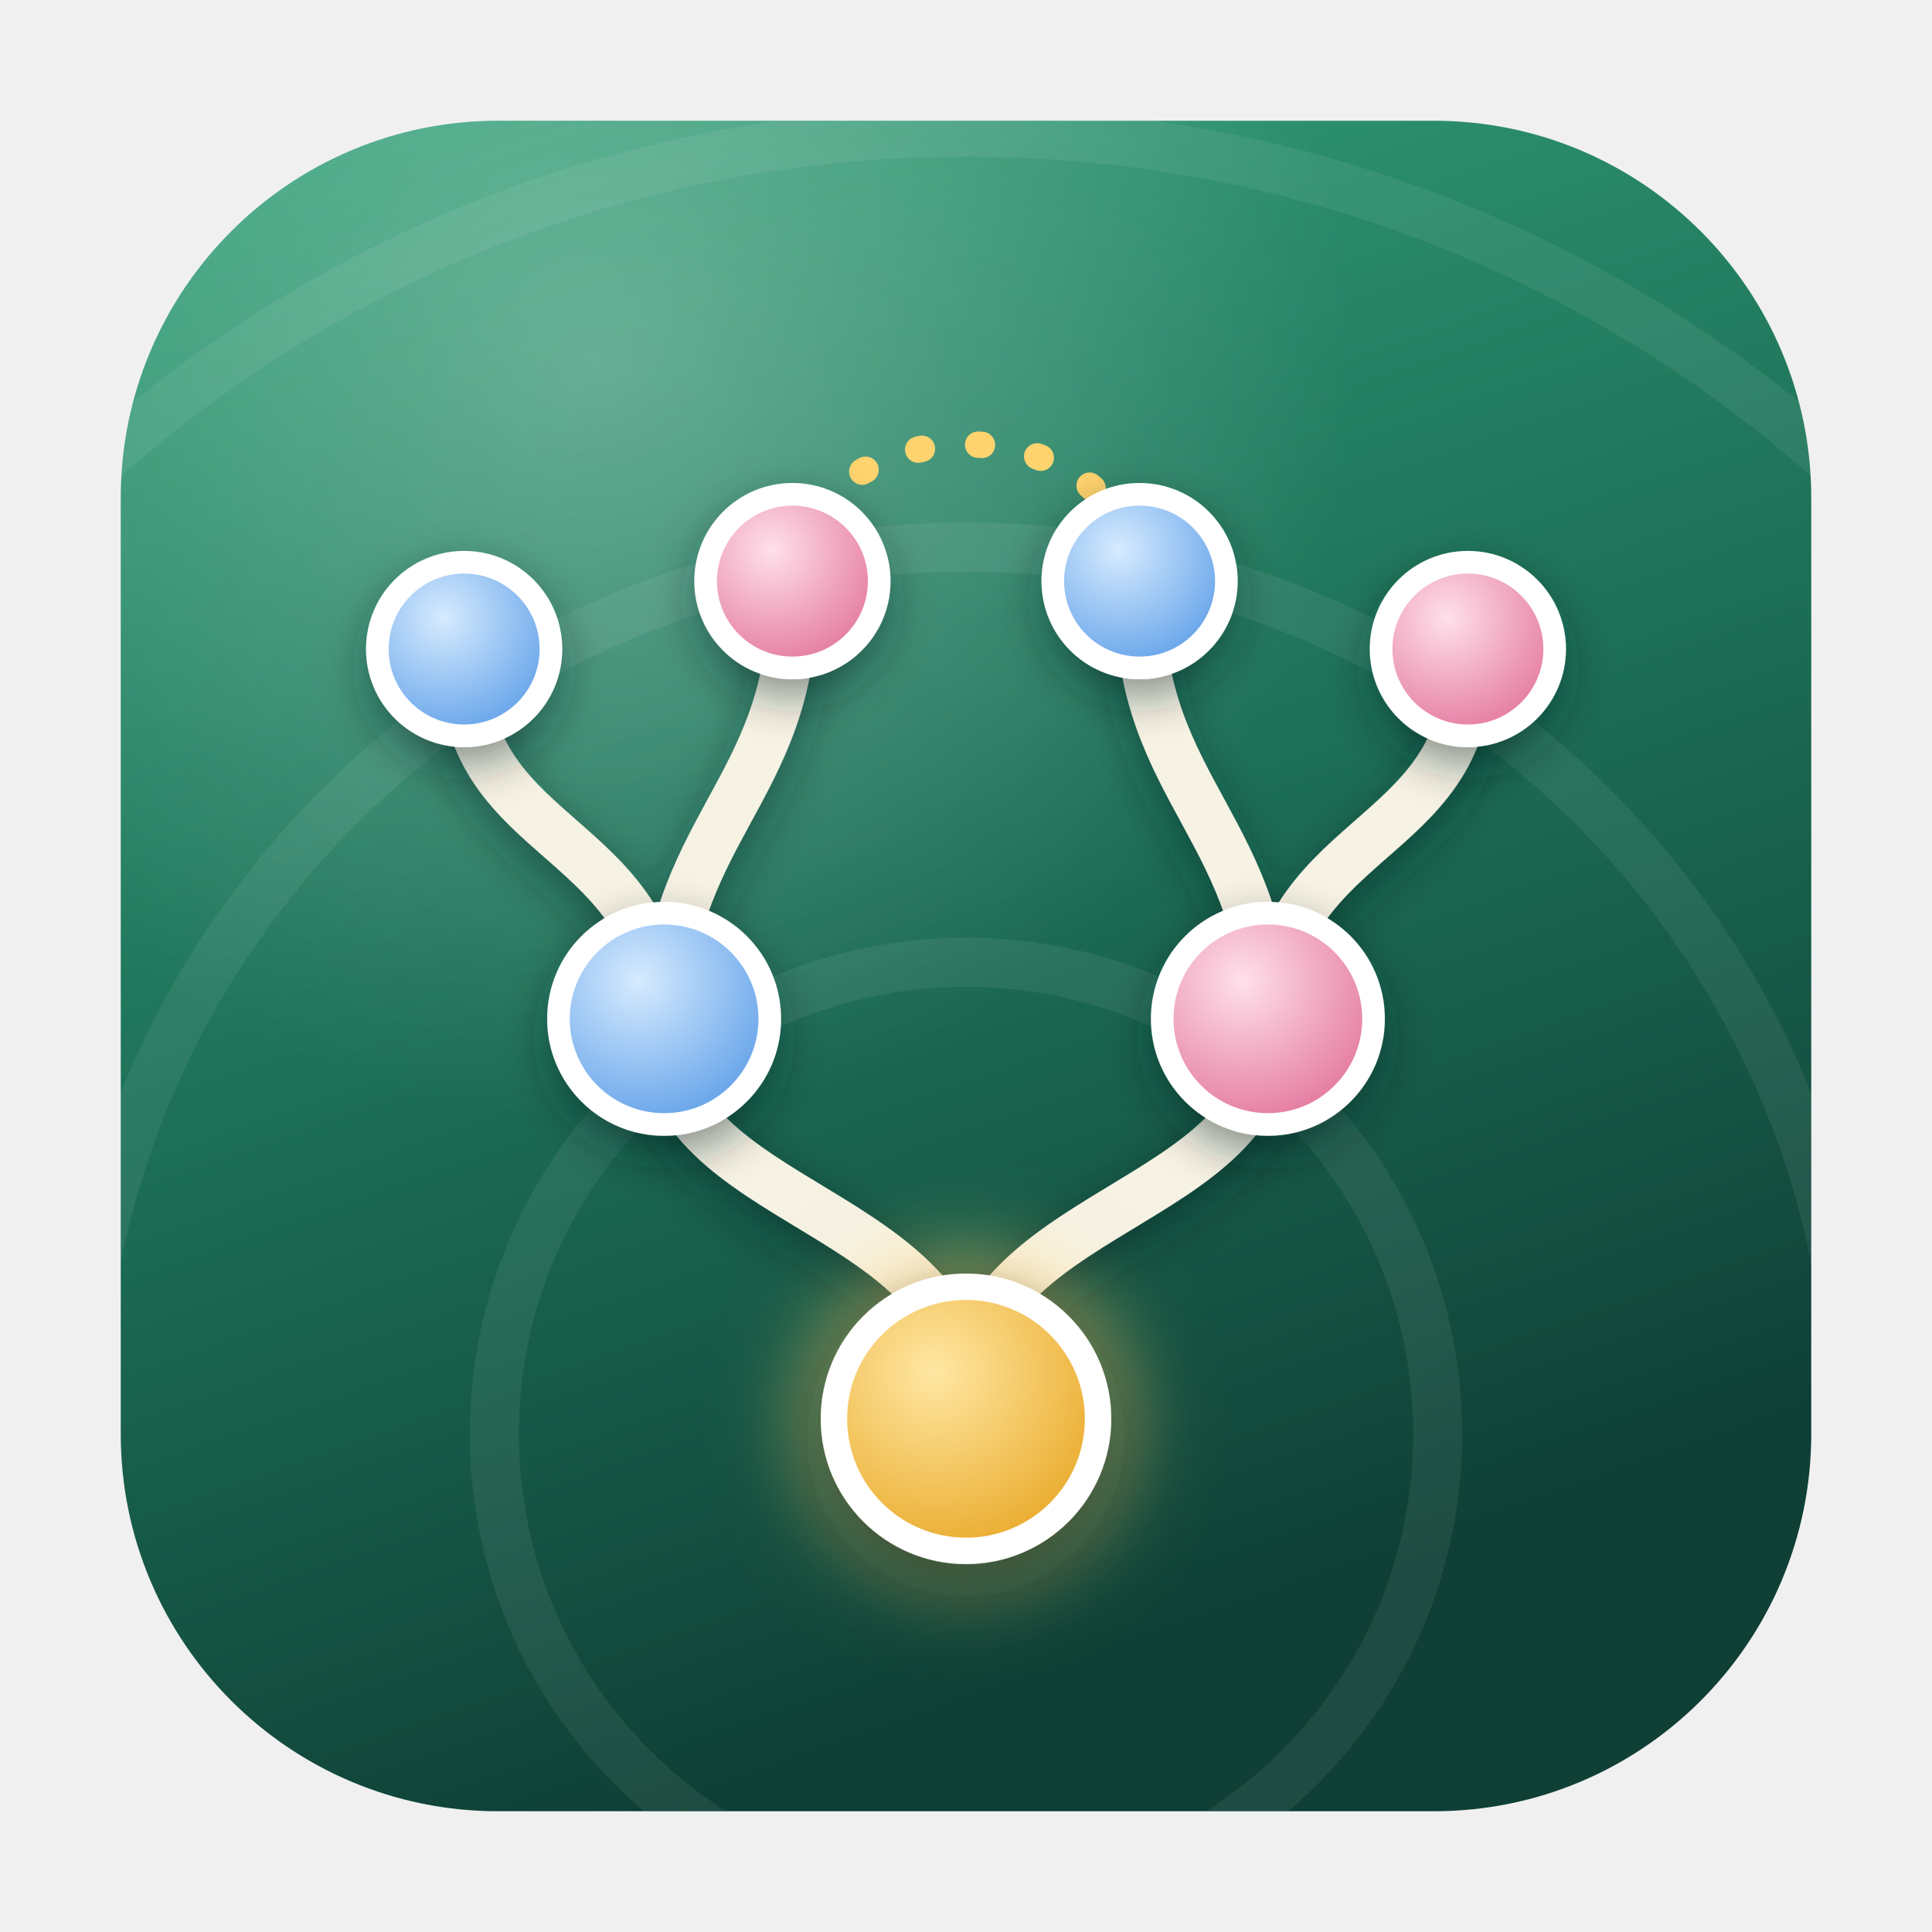
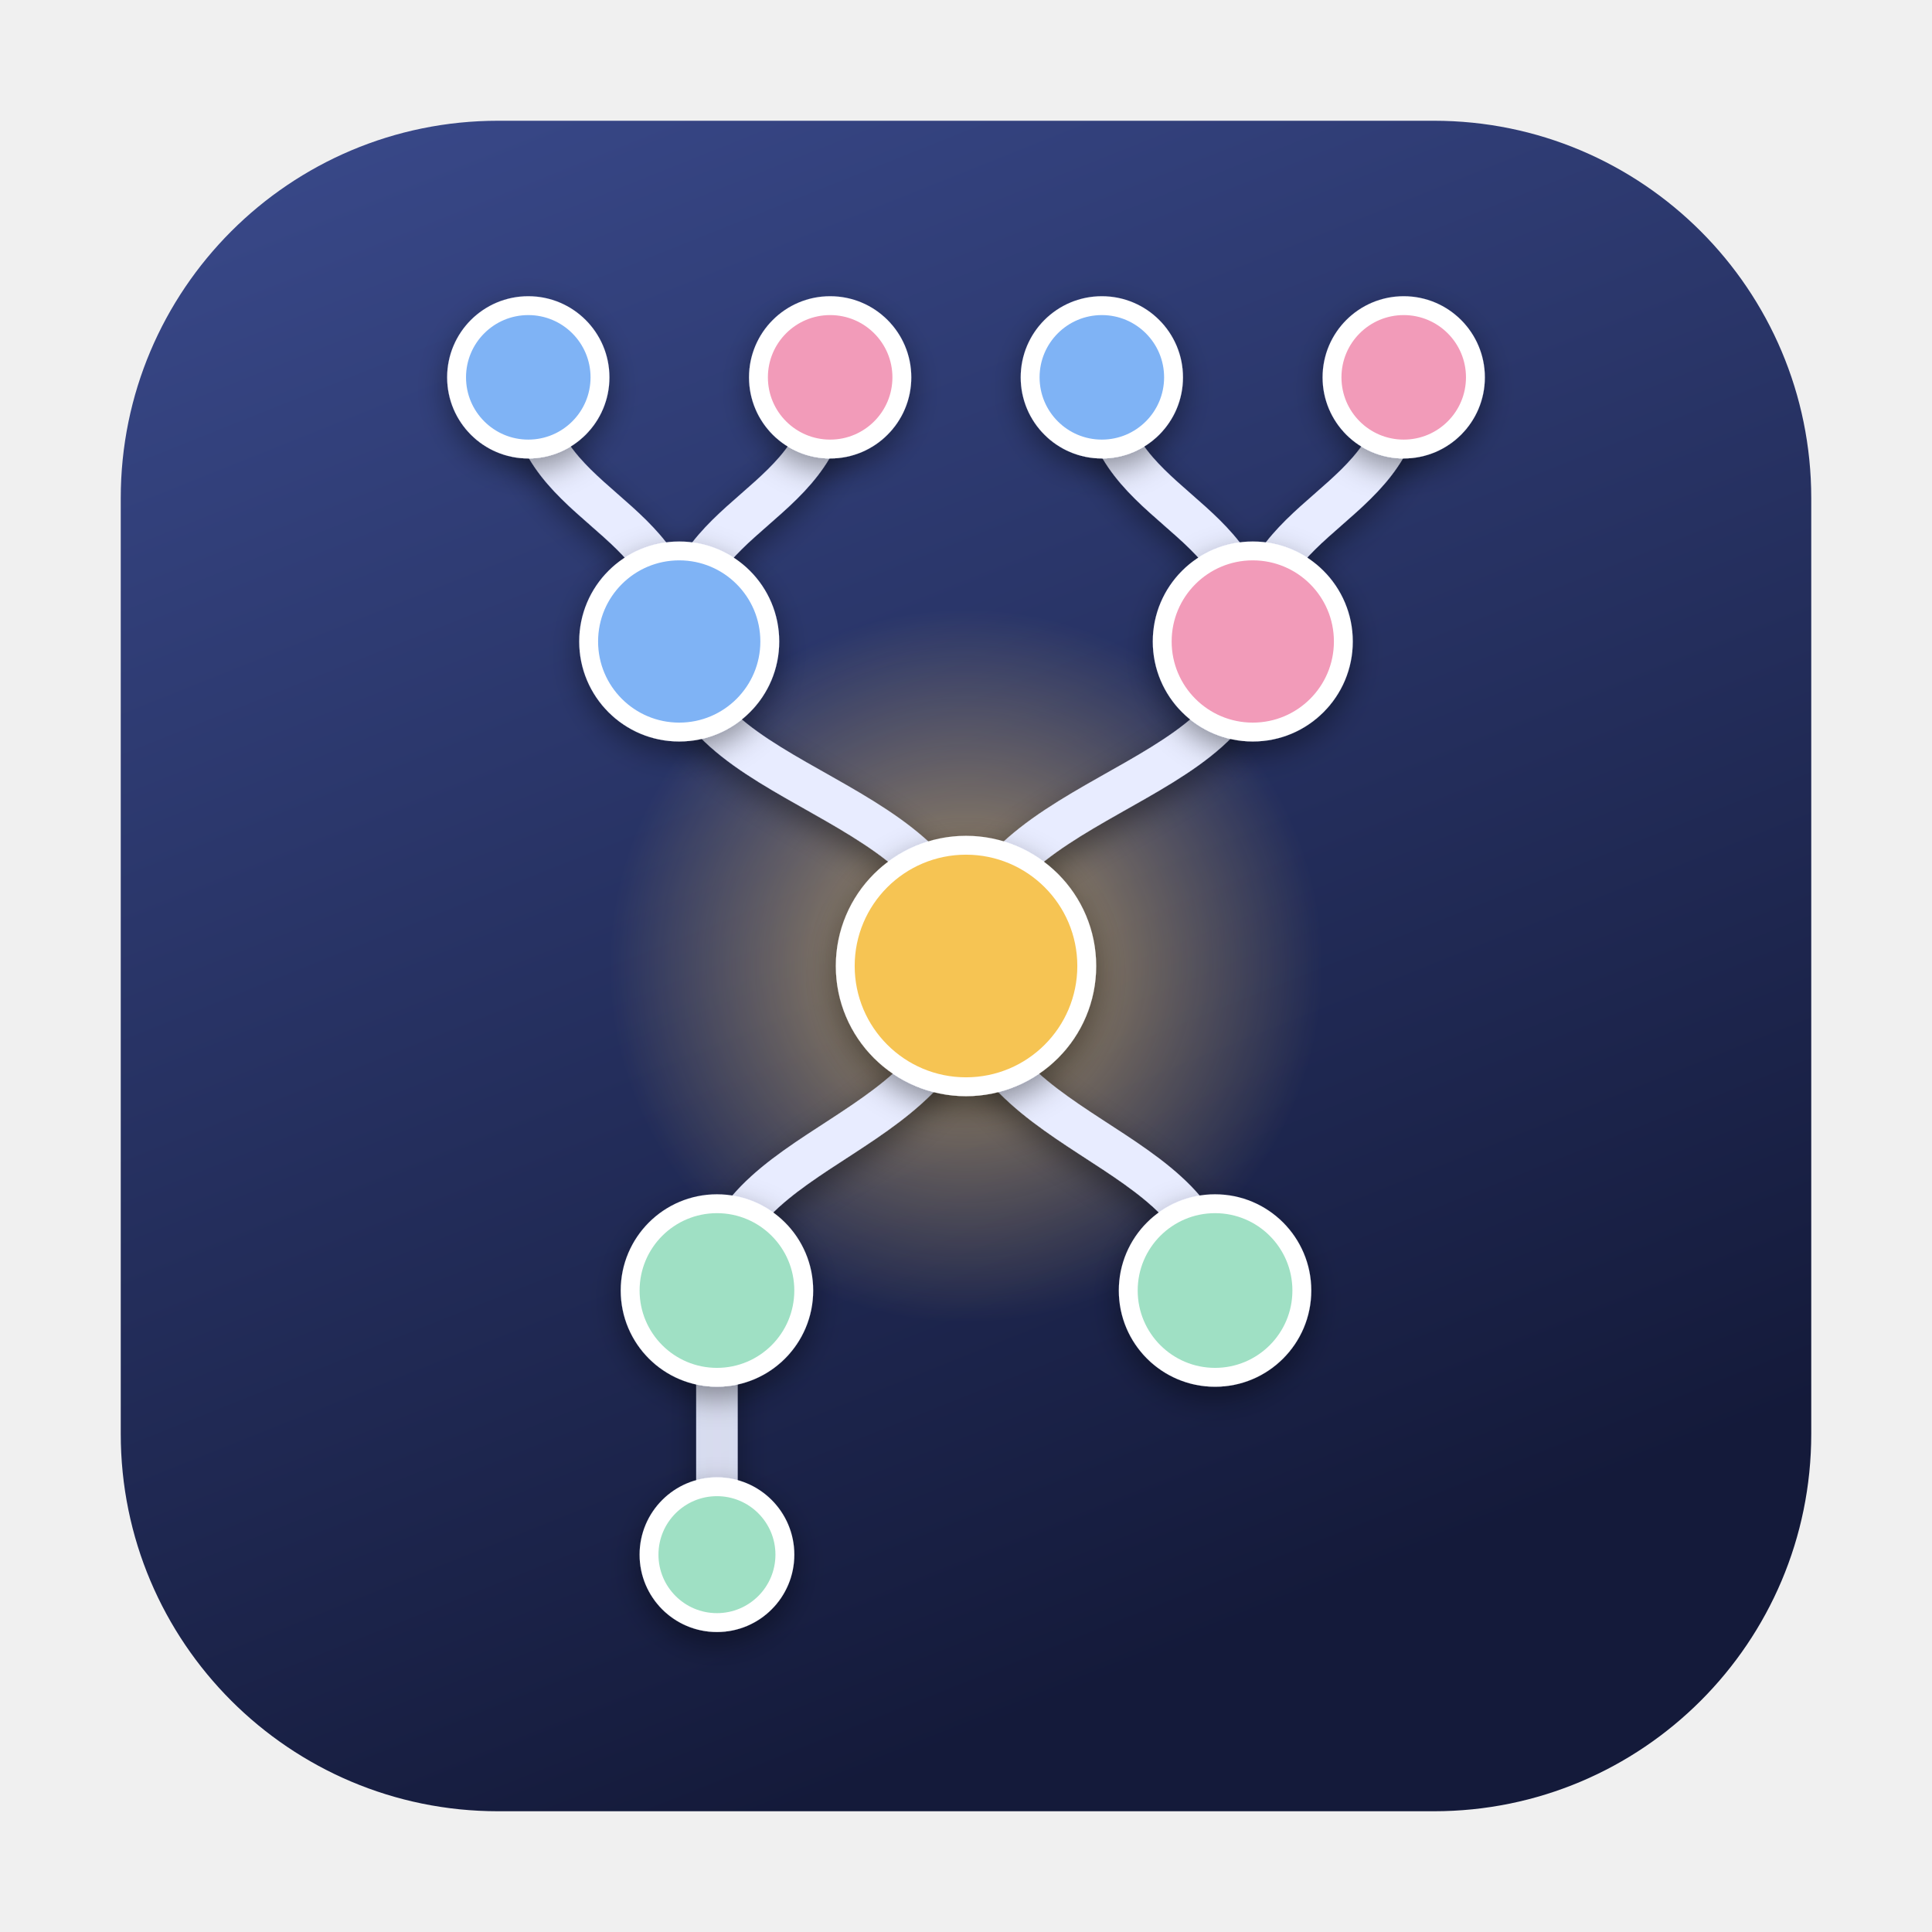
<svg xmlns="http://www.w3.org/2000/svg" width="1024" height="1024" viewBox="0 0 1024 1024">
  <defs>
-     <linearGradient id="bg" x1="0" y1="0" x2="0.35" y2="1">
-       <stop offset="0" stop-color="#34a37a" />
-       <stop offset="0.55" stop-color="#1d6f57" />
-       <stop offset="1" stop-color="#0f3f35" />
+     <linearGradient id="bg" x1="0" y1="0" x2="0.4" y2="1">
+       <stop offset="0" stop-color="#3a4a8c" />
+       <stop offset="1" stop-color="#141a3a" />
    </linearGradient>
-     <radialGradient id="shine" cx="0.28" cy="0.14" r="0.75">
-       <stop offset="0" stop-color="#ffffff" stop-opacity="0.28" />
-       <stop offset="0.6" stop-color="#ffffff" stop-opacity="0" />
+     <radialGradient id="glow" cx="0.5" cy="0.5" r="0.5">
+       <stop offset="0" stop-color="#ffd36e" stop-opacity="0.65" />
+       <stop offset="1" stop-color="#ffd36e" stop-opacity="0" />
    </radialGradient>
-     <radialGradient id="gold" cx="0.38" cy="0.32" r="0.75">
-       <stop offset="0" stop-color="#ffe7a3" />
-       <stop offset="1" stop-color="#e9a826" />
-     </radialGradient>
-     <radialGradient id="blue" cx="0.38" cy="0.32" r="0.75">
-       <stop offset="0" stop-color="#d6ebff" />
-       <stop offset="1" stop-color="#5d9ee8" />
-     </radialGradient>
-     <radialGradient id="rose" cx="0.38" cy="0.32" r="0.75">
-       <stop offset="0" stop-color="#ffe0ea" />
-       <stop offset="1" stop-color="#e2729a" />
-     </radialGradient>
-     <filter id="shadow" x="-30%" y="-30%" width="160%" height="160%">
-       <feDropShadow dx="0" dy="10" stdDeviation="12" flood-color="#062a22" flood-opacity="0.45" />
+     <filter id="sh">
+       <feDropShadow dx="0" dy="6" stdDeviation="8" flood-color="#000" flood-opacity="0.4" />
    </filter>
-     <filter id="glow" x="-60%" y="-60%" width="220%" height="220%">
-       <feGaussianBlur stdDeviation="22" />
-     </filter>
-     <clipPath id="tile">
-       <rect x="64" y="64" width="896" height="896" rx="200" />
-     </clipPath>
  </defs>
  <rect x="64" y="64" width="896" height="896" rx="200" fill="url(#bg)" />
-   <g clip-path="url(#tile)">
-     <g fill="none" stroke="#ffffff" stroke-opacity="0.07" stroke-width="26">
-       <circle cx="512" cy="760" r="250" />
-       <circle cx="512" cy="760" r="470" />
-       <circle cx="512" cy="760" r="690" />
-     </g>
-     <rect x="64" y="64" width="896" height="896" fill="url(#shine)" />
+   <circle cx="512" cy="512" r="190" fill="url(#glow)" />
+   <g fill="none" stroke="#e8ecff" stroke-width="22" stroke-linecap="round" filter="url(#sh)">
+     <path d="M512 512 C512 420 360 420 360 340" />
+     <path d="M512 512 C512 420 664 420 664 340" />
+     <path d="M360 340 C360 270 280 270 280 200" />
+     <path d="M360 340 C360 270 440 270 440 200" />
+     <path d="M664 340 C664 270 584 270 584 200" />
+     <path d="M664 340 C664 270 744 270 744 200" />
+     <path d="M512 512 C512 604 380 604 380 684" />
+     <path d="M512 512 C512 604 644 604 644 684" />
+     <path d="M380 684 C380 754 380 790 380 824" opacity="0.9" />
  </g>
-   <g fill="none" stroke="#f6f2e4" stroke-width="26" stroke-linecap="round" filter="url(#shadow)">
-     <path d="M512 742 C512 640 352 640 352 548" />
-     <path d="M512 742 C512 640 672 640 672 548" />
-     <path d="M352 548 C352 440 246 450 246 352" />
-     <path d="M352 548 C352 440 420 420 420 318" />
-     <path d="M672 548 C672 440 604 420 604 318" />
-     <path d="M672 548 C672 440 778 450 778 352" />
+   <g stroke="#ffffff" stroke-width="10" filter="url(#sh)">
+     <circle cx="280" cy="200" r="38" fill="#7fb3f5" />
+     <circle cx="440" cy="200" r="38" fill="#f29bb9" />
+     <circle cx="584" cy="200" r="38" fill="#7fb3f5" />
+     <circle cx="744" cy="200" r="38" fill="#f29bb9" />
+     <circle cx="360" cy="340" r="48" fill="#7fb3f5" />
+     <circle cx="664" cy="340" r="48" fill="#f29bb9" />
+     <circle cx="380" cy="684" r="46" fill="#9fe0c4" />
+     <circle cx="644" cy="684" r="46" fill="#9fe0c4" />
+     <circle cx="380" cy="824" r="36" fill="#9fe0c4" />
+     <circle cx="512" cy="512" r="64" fill="#f6c453" />
  </g>
-   <path d="M420 300 C440 214 584 214 604 300" fill="none" stroke="#ffd36e" stroke-width="14" stroke-linecap="round" stroke-dasharray="2 30" />
-   <g stroke="#ffffff" stroke-width="12" filter="url(#shadow)">
-     <circle cx="246" cy="344" r="46" fill="url(#blue)" />
-     <circle cx="420" cy="308" r="46" fill="url(#rose)" />
-     <circle cx="604" cy="308" r="46" fill="url(#blue)" />
-     <circle cx="778" cy="344" r="46" fill="url(#rose)" />
-     <circle cx="352" cy="540" r="56" fill="url(#blue)" />
-     <circle cx="672" cy="540" r="56" fill="url(#rose)" />
-   </g>
-   <circle cx="512" cy="752" r="86" fill="#ffd36e" opacity="0.55" filter="url(#glow)" />
-   <circle cx="512" cy="752" r="70" fill="url(#gold)" stroke="#ffffff" stroke-width="14" filter="url(#shadow)" />
</svg>
